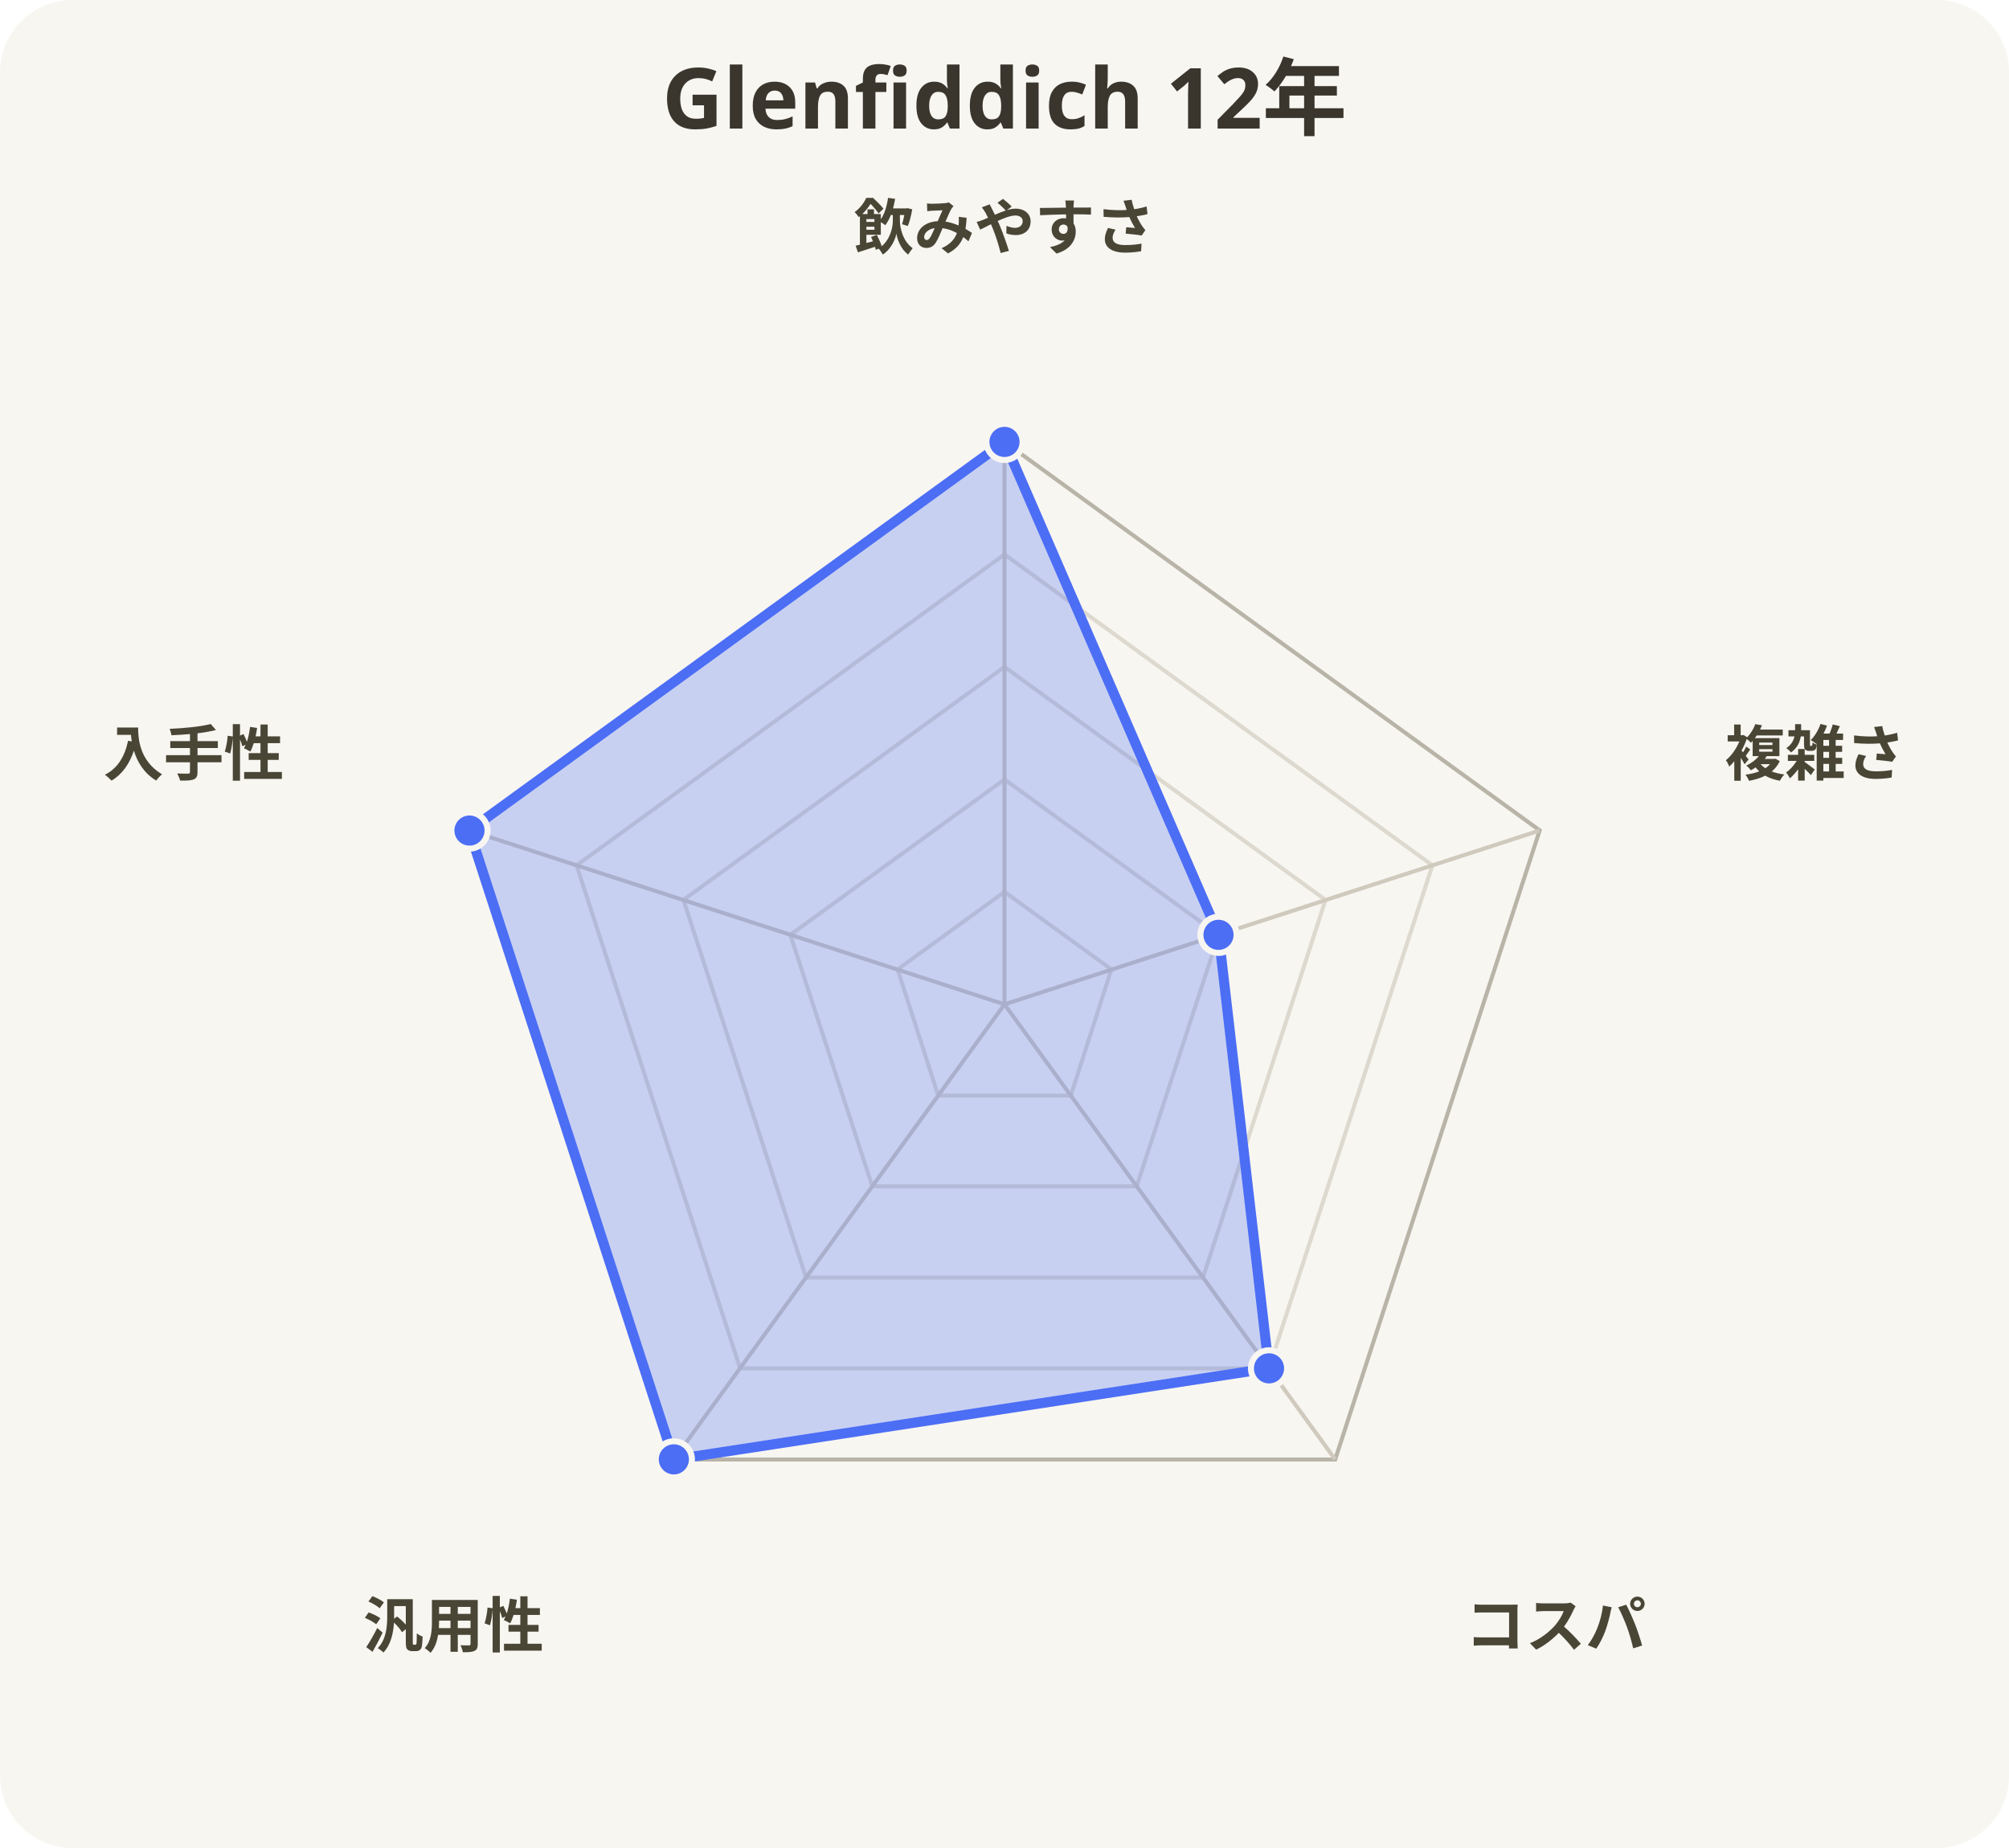
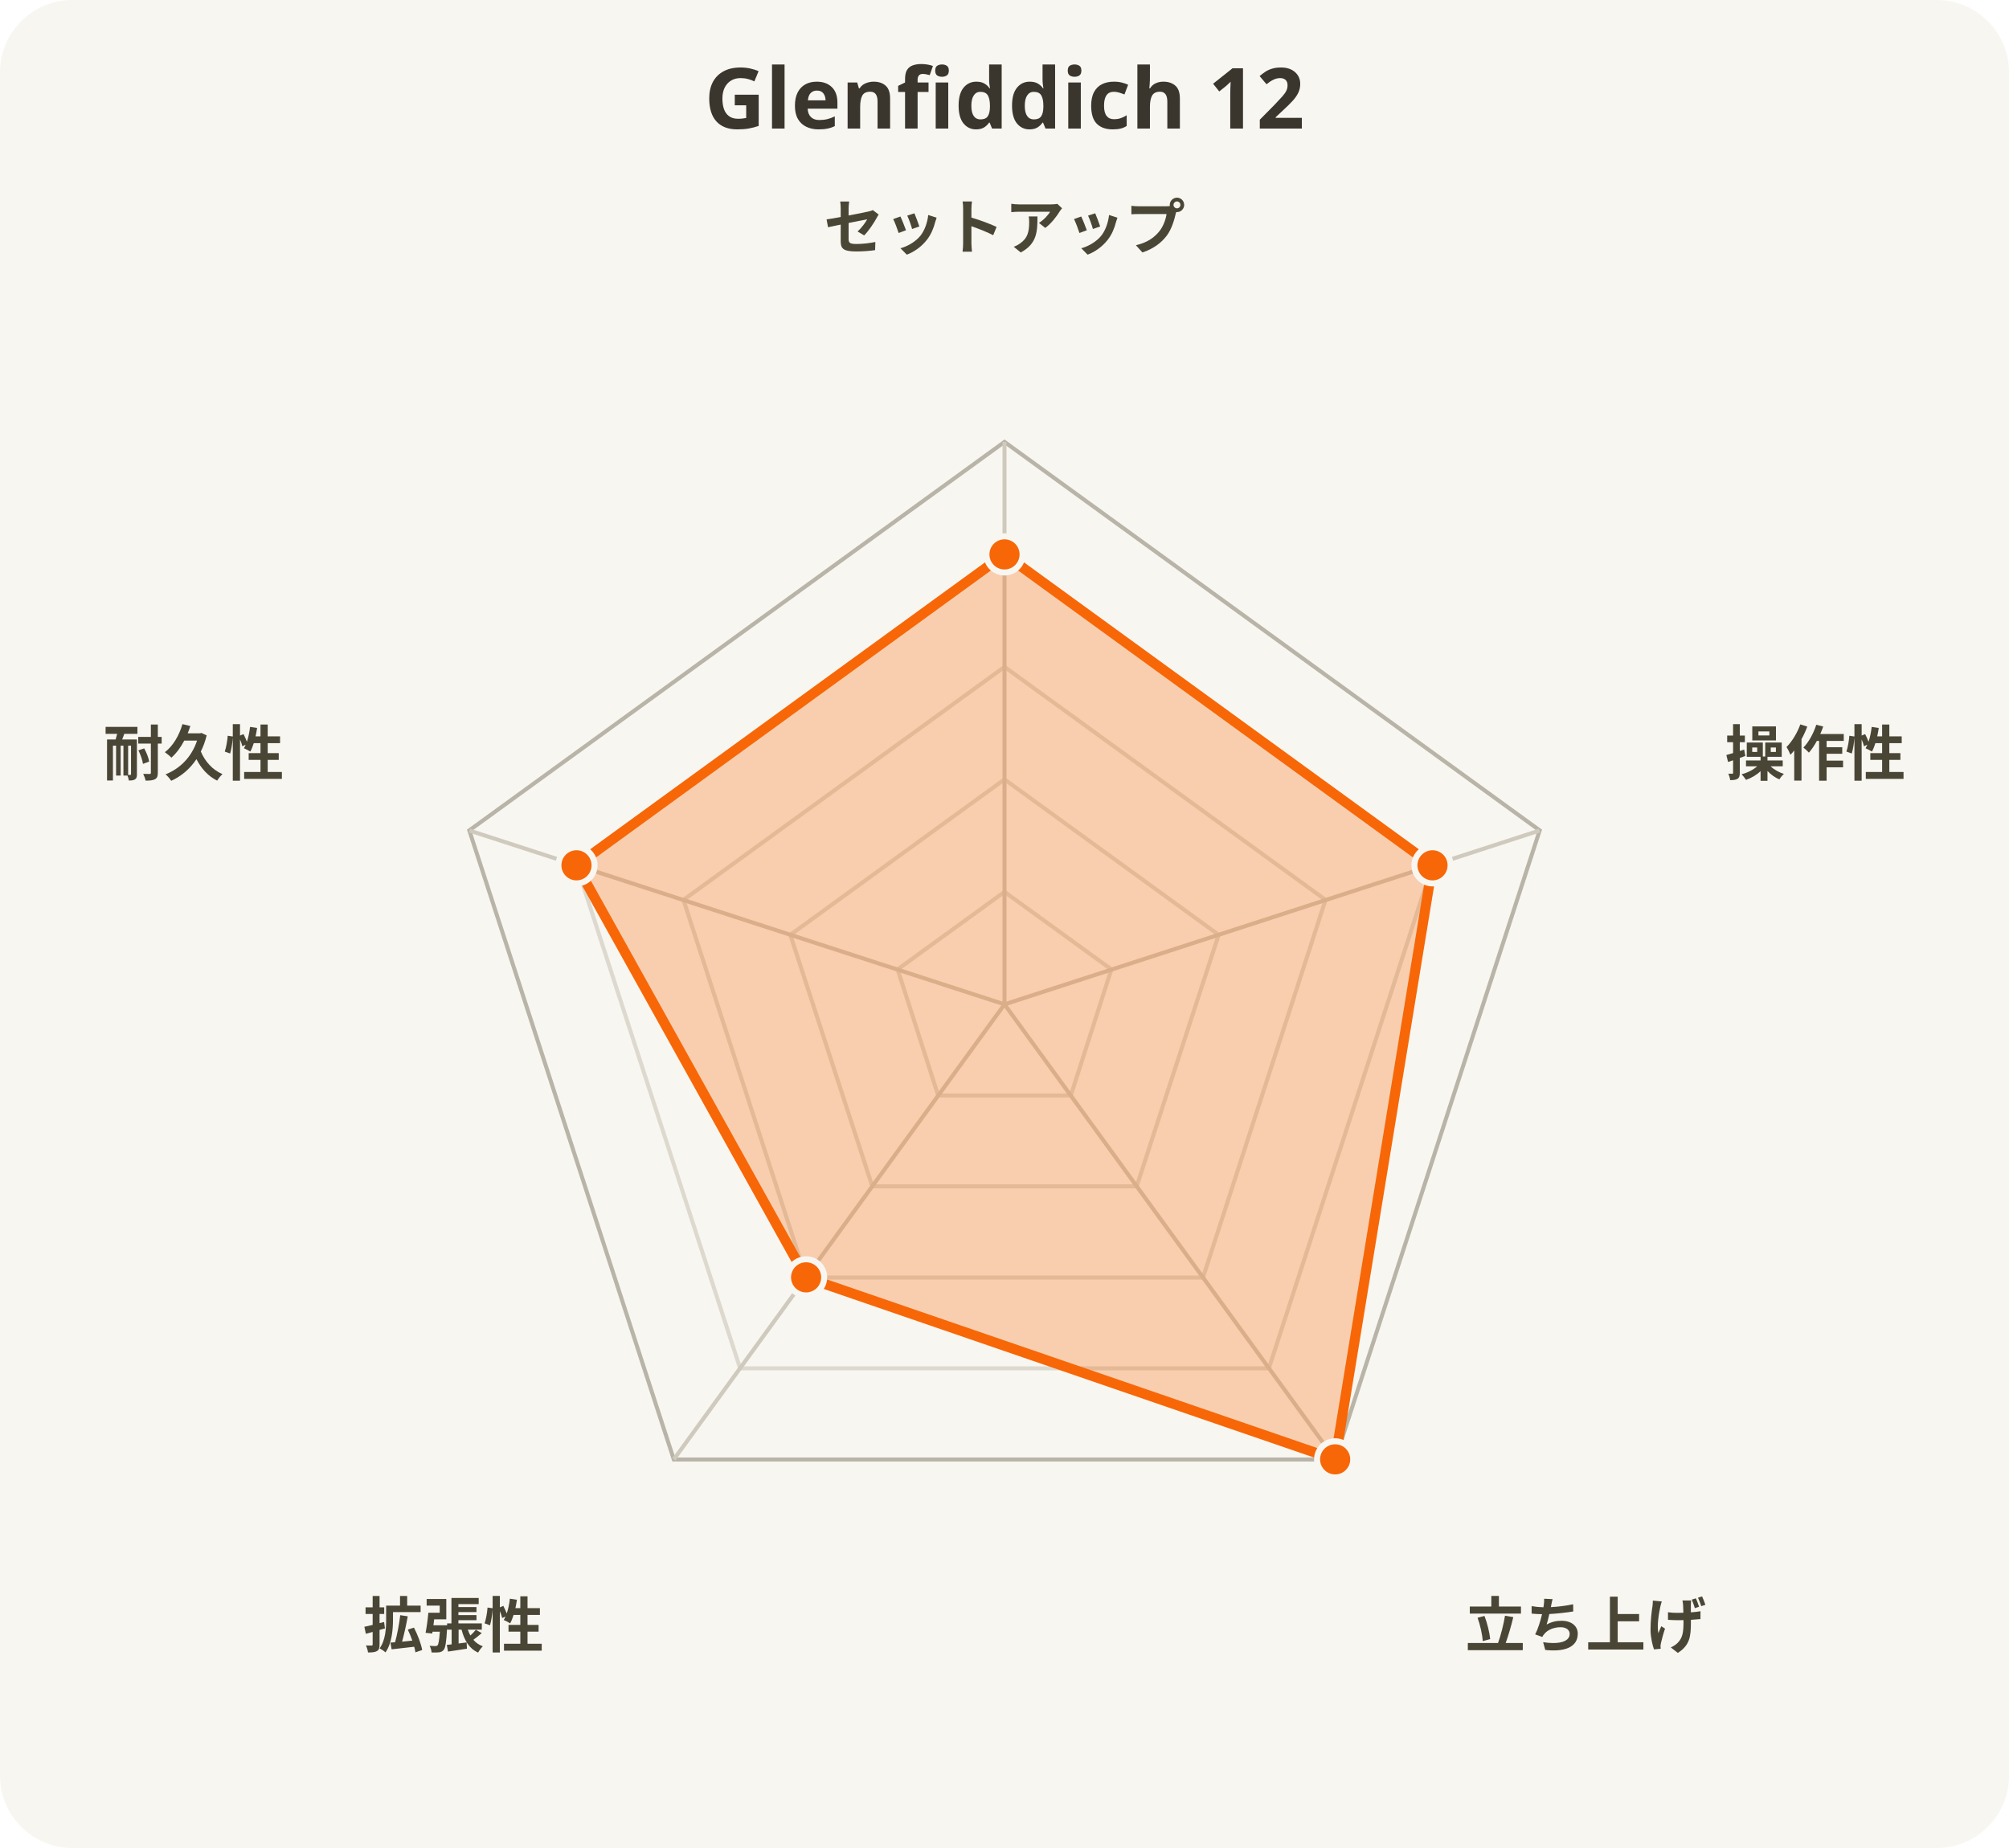
<svg xmlns="http://www.w3.org/2000/svg" viewBox="0 0 500 460" font-family="'Hiragino Sans','Noto Sans JP',sans-serif">
  <rect x="0" y="0" width="500" height="460" rx="18" fill="#F8F6F1" />
-   <text x="250" y="32" text-anchor="middle" font-size="21" font-weight="700" fill="#3A362E">Glenfiddich 12年</text>
+   <text x="250" y="32" text-anchor="middle" font-size="21" font-weight="700" fill="#3A362E">Glenfiddich 12</text>
  <polygon points="250.0,222.0 276.6,241.3 266.5,272.7 233.5,272.7 223.4,241.3 " fill="none" stroke="#DDD9CF" stroke-width="1" />
  <polygon points="250.0,194.0 303.3,232.7 282.9,295.3 217.1,295.3 196.7,232.7 " fill="none" stroke="#DDD9CF" stroke-width="1" />
  <polygon points="250.0,166.0 329.9,224.0 299.4,318.0 200.6,318.0 170.1,224.0 " fill="none" stroke="#DDD9CF" stroke-width="1" />
  <polygon points="250.0,138.0 356.5,215.4 315.8,340.6 184.2,340.6 143.5,215.4 " fill="none" stroke="#DDD9CF" stroke-width="1" />
  <polygon points="250.0,110.0 383.2,206.7 332.3,363.3 167.7,363.3 116.8,206.7 " fill="none" stroke="#B9B4A8" stroke-width="1" />
  <line x1="250" y1="250" x2="250" y2="110" stroke="#CFCABD" stroke-width="1" />
  <line x1="250" y1="250" x2="383.154" y2="206.74" stroke="#CFCABD" stroke-width="1" />
  <line x1="250" y1="250" x2="332.292" y2="363.26" stroke="#CFCABD" stroke-width="1" />
  <line x1="250" y1="250" x2="167.708" y2="363.26" stroke="#CFCABD" stroke-width="1" />
  <line x1="250" y1="250" x2="116.846" y2="206.74" stroke="#CFCABD" stroke-width="1" />
-   <text x="250" y="62" text-anchor="middle" font-size="15" font-weight="600" fill="#4A4636">飲みやすさ</text>
-   <text x="429.296" y="192.998" text-anchor="start" font-size="15" font-weight="600" fill="#4A4636">複雑さ</text>
-   <text x="364.628" y="410.002" text-anchor="start" font-size="15" font-weight="600" fill="#4A4636">コスパ</text>
-   <text x="135.372" y="410.002" text-anchor="end" font-size="15" font-weight="600" fill="#4A4636">汎用性</text>
-   <text x="70.704" y="192.998" text-anchor="end" font-size="15" font-weight="600" fill="#4A4636">入手性</text>
-   <polygon points="250.0,110.0 303.3,232.7 315.8,340.6 167.7,363.3 116.8,206.7 " fill="#4C6EF5" fill-opacity="0.28" stroke="#4C6EF5" stroke-width="2.5" stroke-linejoin="round" />
-   <circle cx="250" cy="110" r="4.5" fill="#4C6EF5" stroke="#F8F6F1" stroke-width="1.5" />
-   <circle cx="303.262" cy="232.696" r="4.5" fill="#4C6EF5" stroke="#F8F6F1" stroke-width="1.5" />
-   <circle cx="315.834" cy="340.608" r="4.5" fill="#4C6EF5" stroke="#F8F6F1" stroke-width="1.5" />
-   <circle cx="167.708" cy="363.26" r="4.5" fill="#4C6EF5" stroke="#F8F6F1" stroke-width="1.5" />
-   <circle cx="116.846" cy="206.74" r="4.5" fill="#4C6EF5" stroke="#F8F6F1" stroke-width="1.5" />
+   <text x="250" y="62" text-anchor="middle" font-size="15" font-weight="600" fill="#4A4636">セットアップ</text>
+   <text x="429.296" y="192.998" text-anchor="start" font-size="15" font-weight="600" fill="#4A4636">操作性</text>
+   <text x="364.628" y="410.002" text-anchor="start" font-size="15" font-weight="600" fill="#4A4636">立ち上げ</text>
+   <text x="135.372" y="410.002" text-anchor="end" font-size="15" font-weight="600" fill="#4A4636">拡張性</text>
+   <text x="70.704" y="192.998" text-anchor="end" font-size="15" font-weight="600" fill="#4A4636">耐久性</text>
+   <polygon points="250.0,138.0 356.5,215.4 332.3,363.3 200.6,318.0 143.5,215.4" fill="#F76707" fill-opacity="0.28" stroke="#F76707" stroke-width="2.5" stroke-linejoin="round" />
+   <circle cx="250" cy="138" r="4.5" fill="#F76707" stroke="#F8F6F1" stroke-width="1.5" />
+   <circle cx="356.523" cy="215.392" r="4.5" fill="#F76707" stroke="#F8F6F1" stroke-width="1.5" />
+   <circle cx="332.292" cy="363.26" r="4.5" fill="#F76707" stroke="#F8F6F1" stroke-width="1.5" />
+   <circle cx="200.625" cy="317.956" r="4.5" fill="#F76707" stroke="#F8F6F1" stroke-width="1.5" />
+   <circle cx="143.477" cy="215.392" r="4.5" fill="#F76707" stroke="#F8F6F1" stroke-width="1.5" />
</svg>
